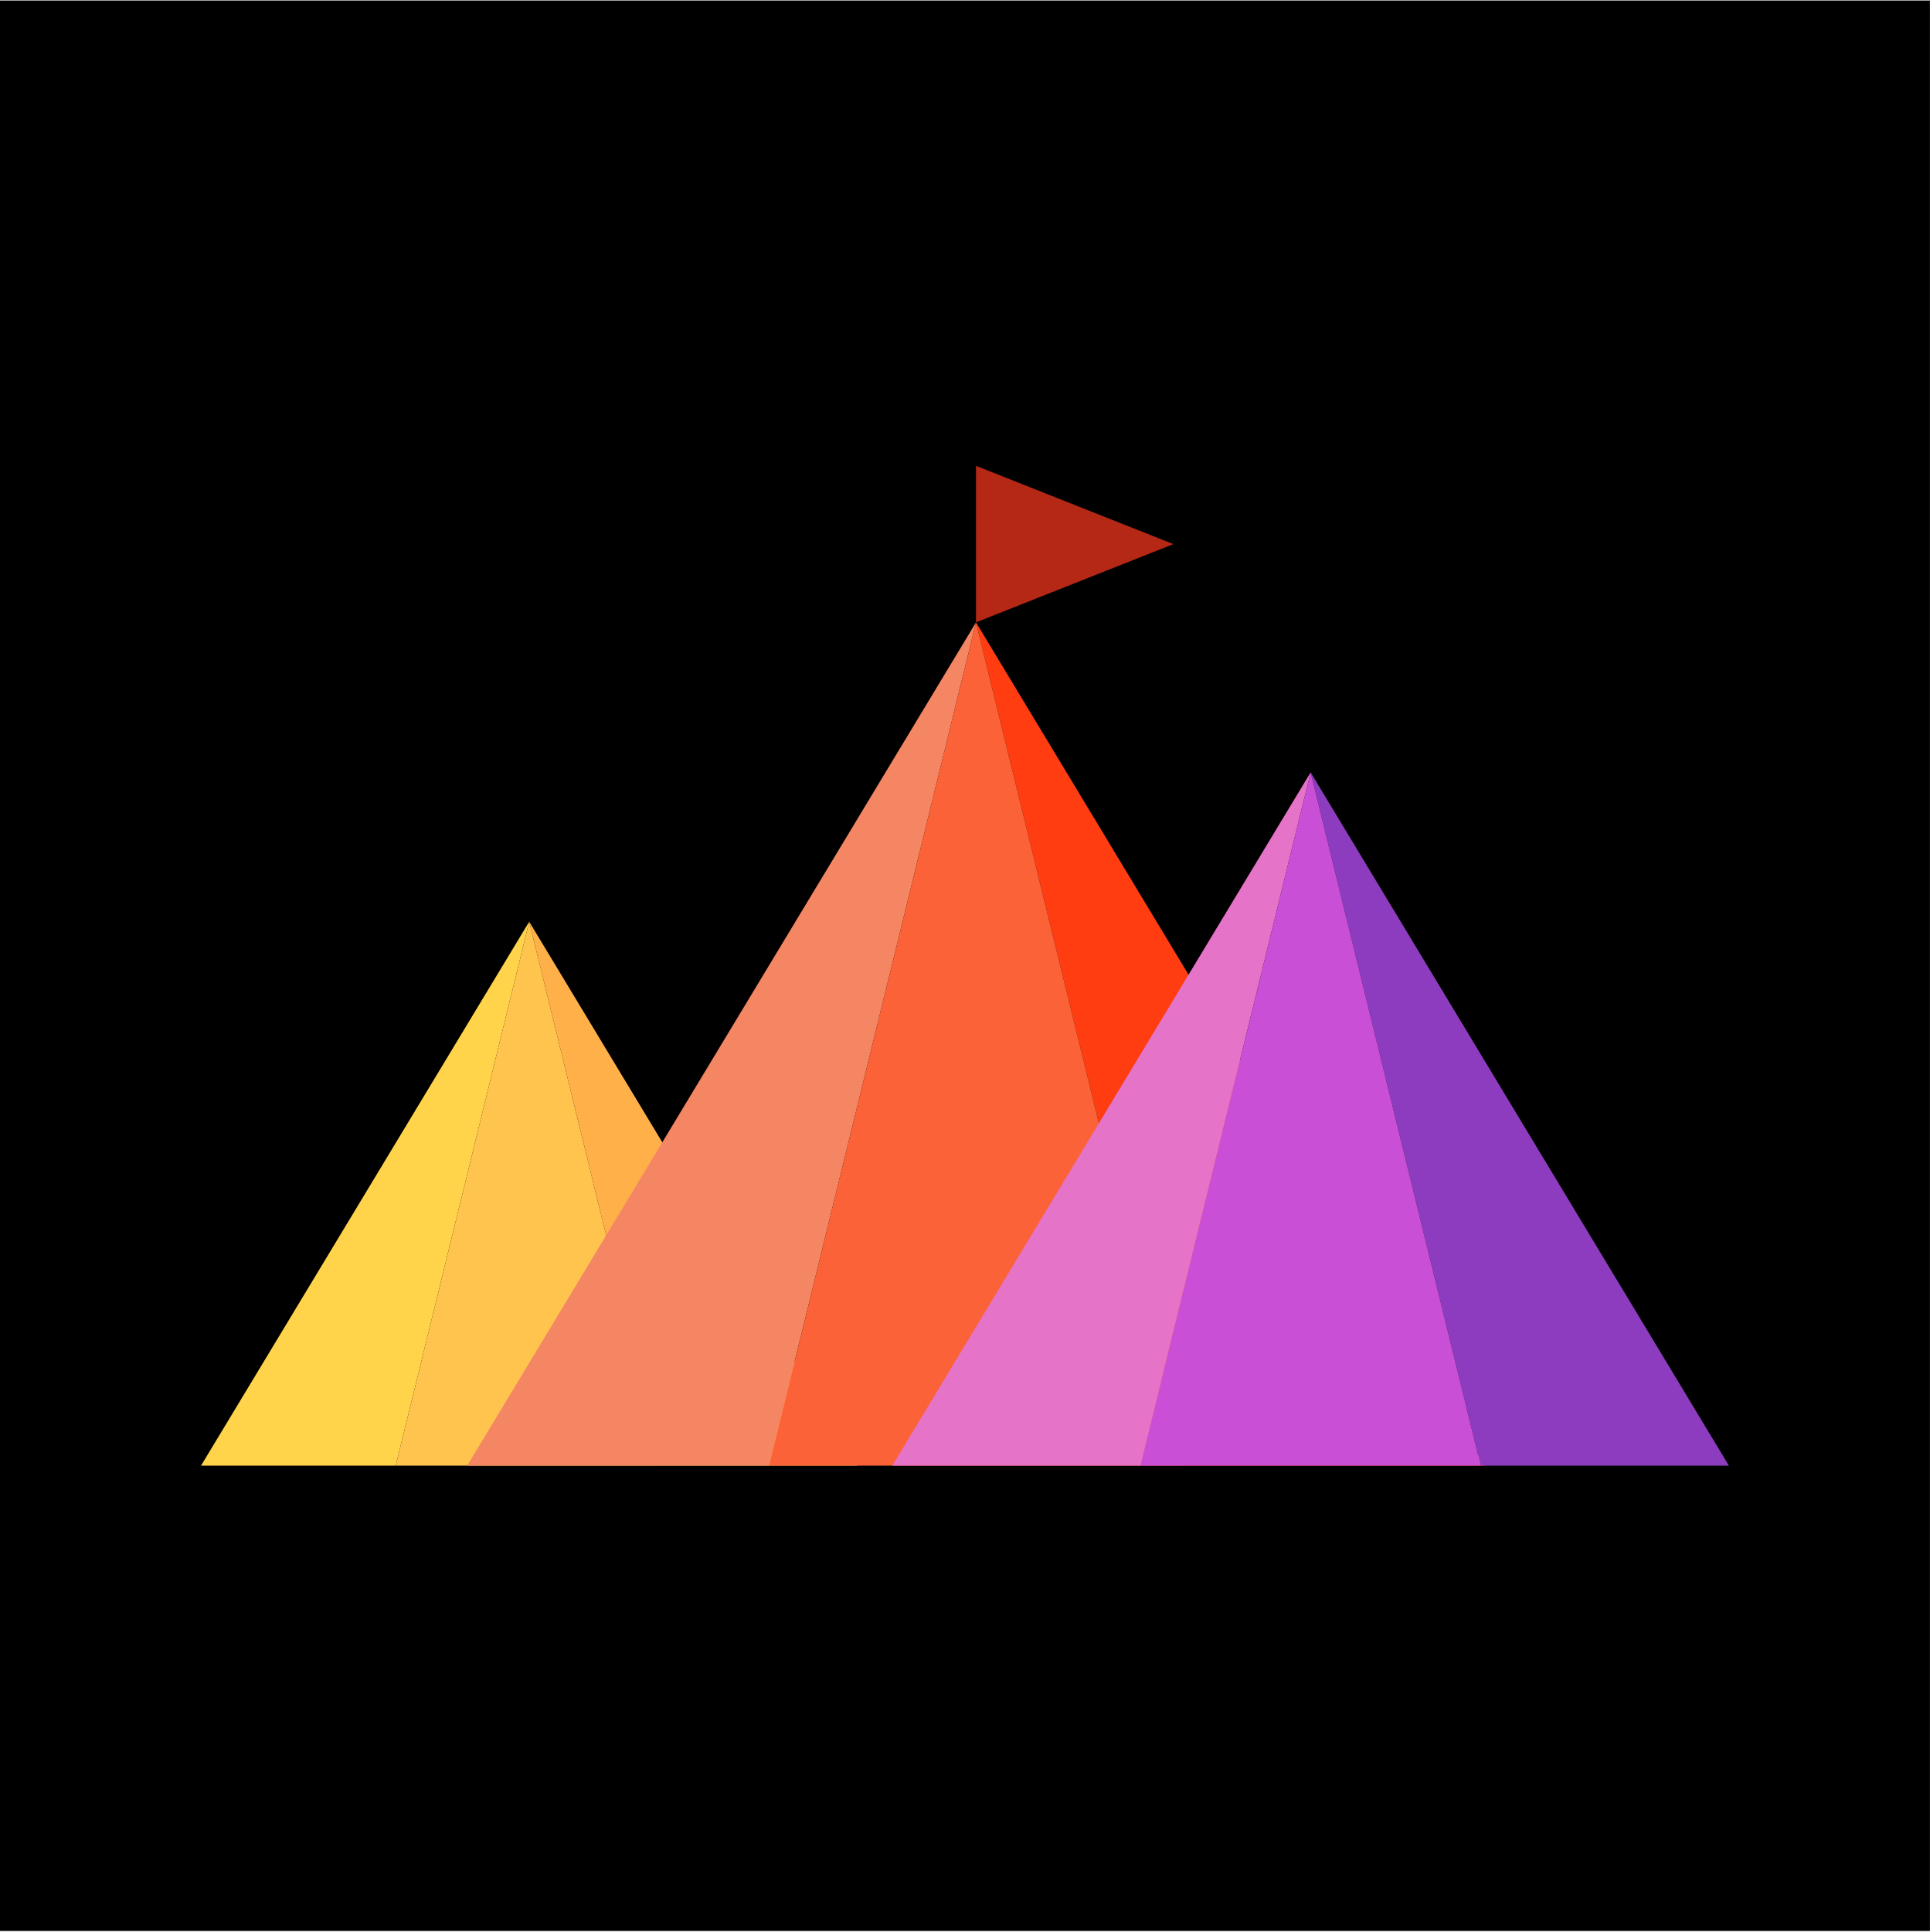
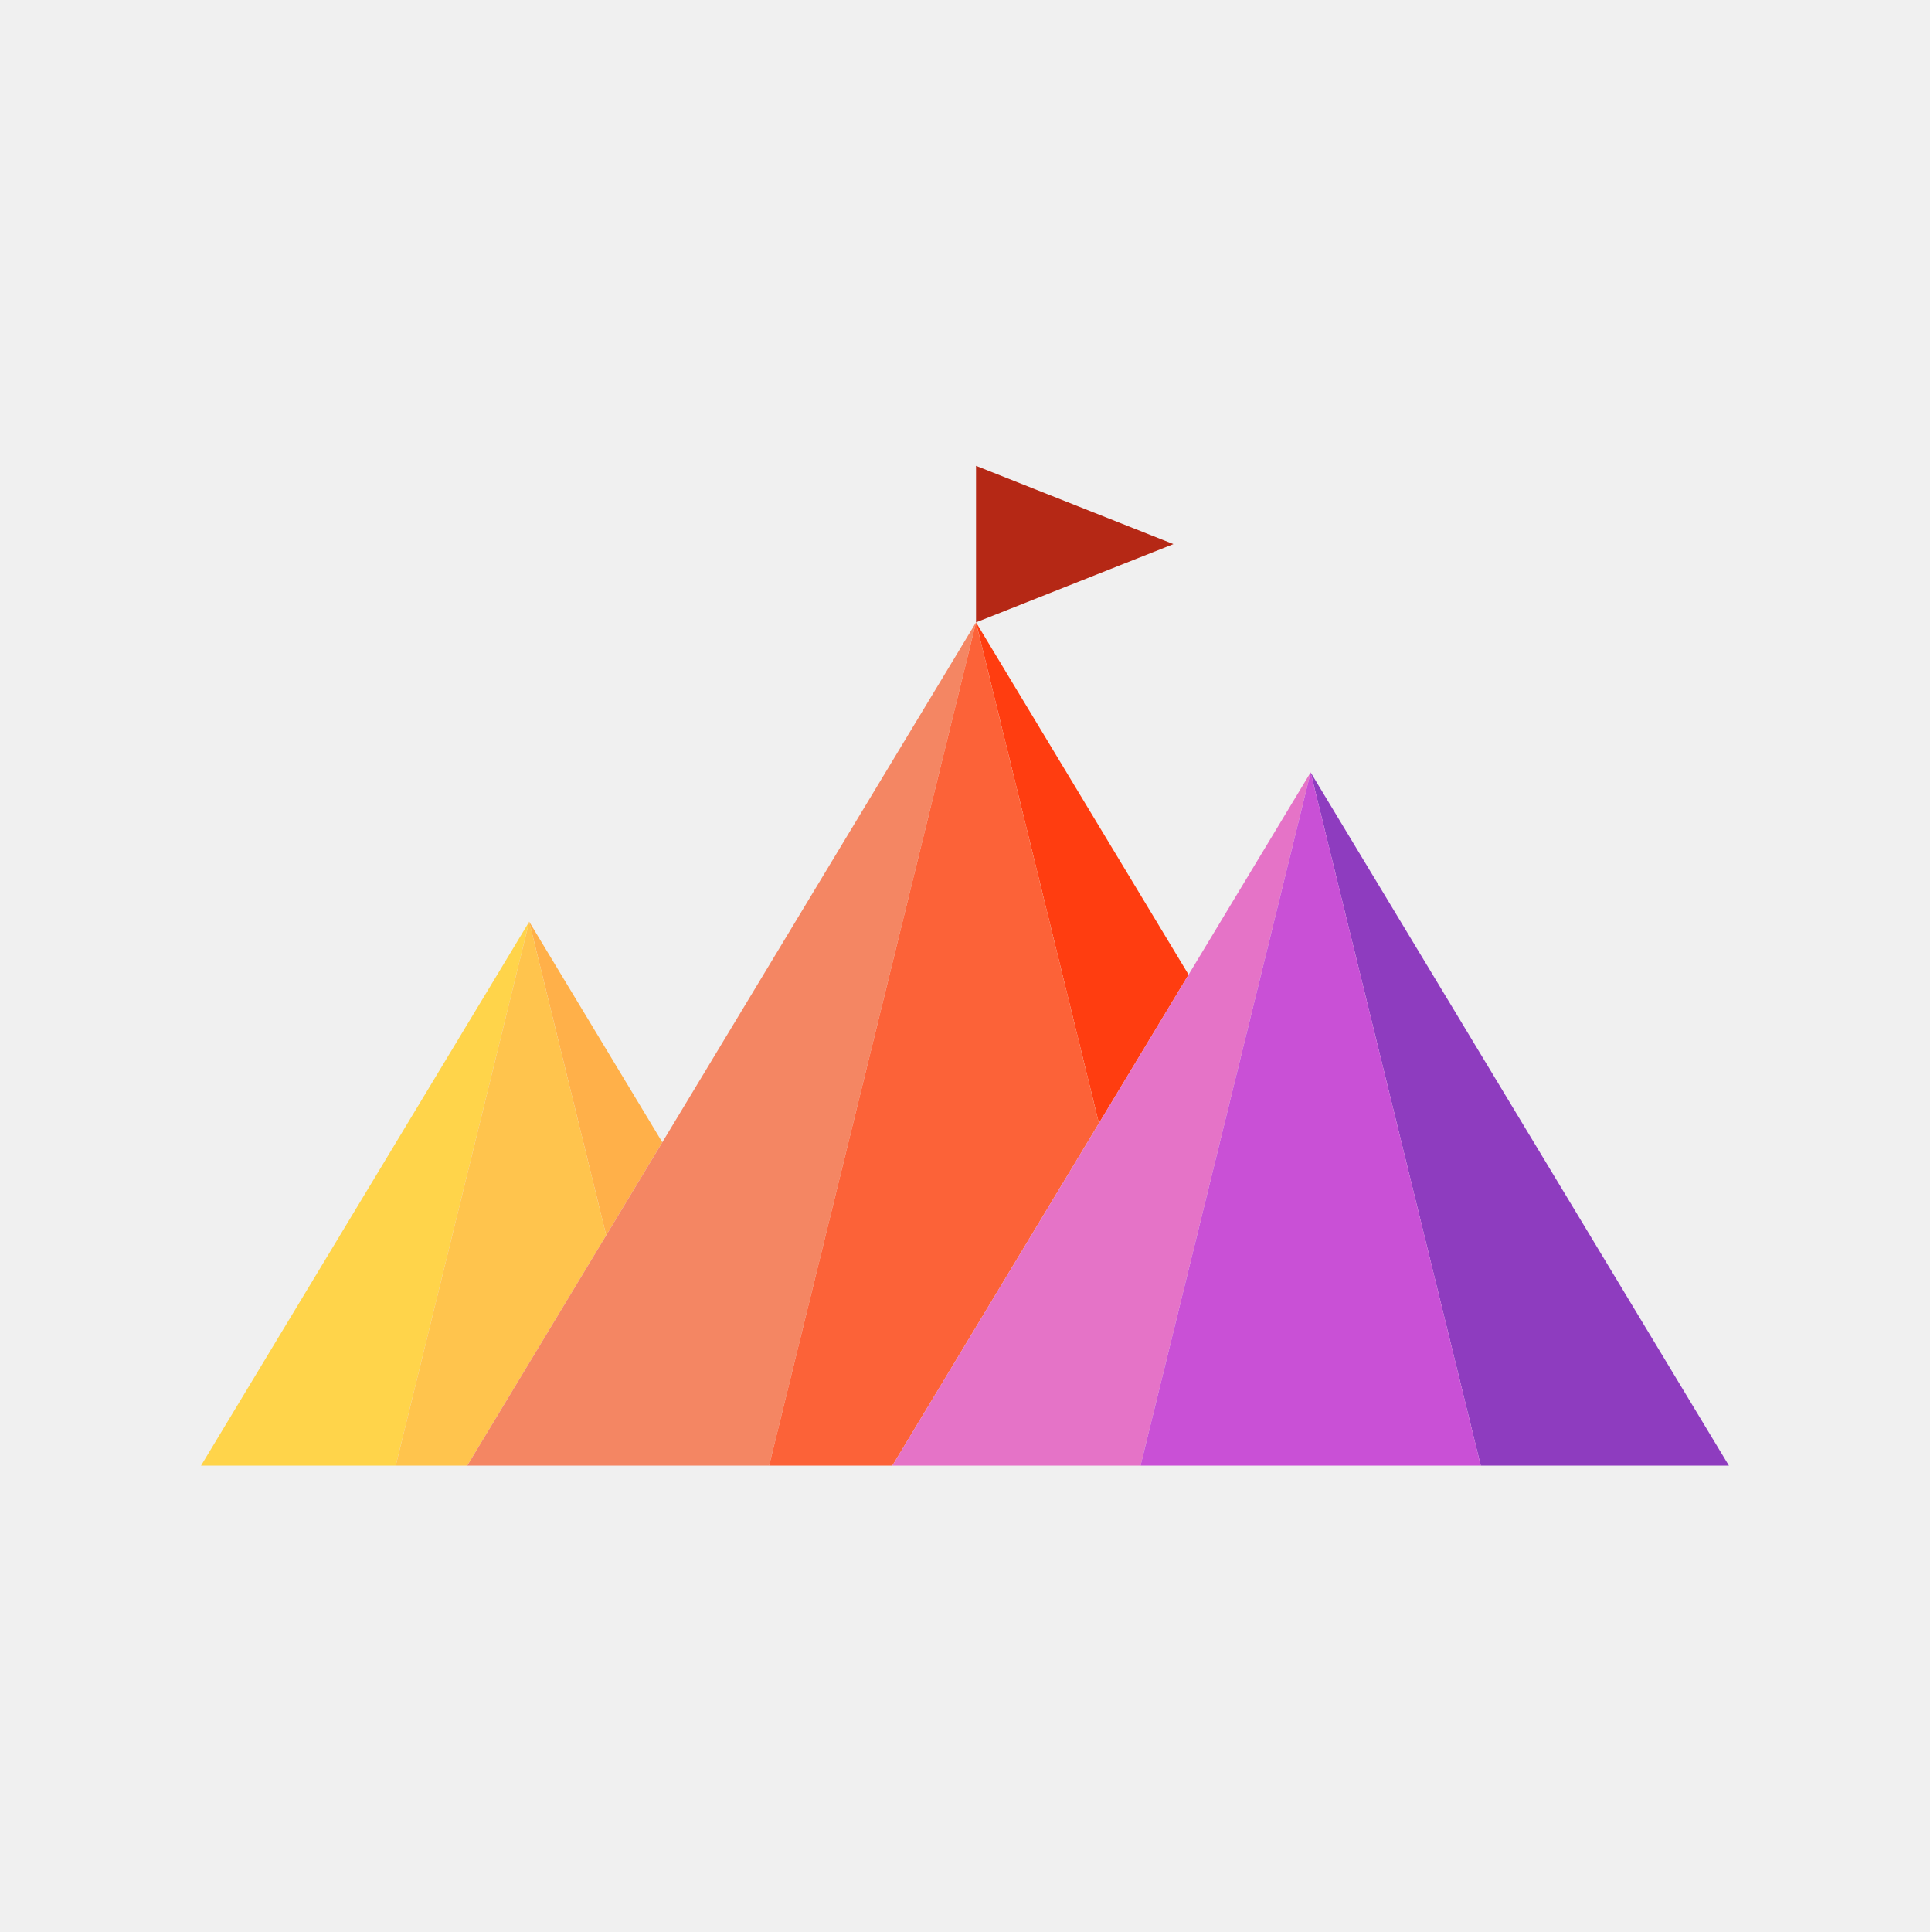
- <svg xmlns="http://www.w3.org/2000/svg" width="1200" height="1201" viewBox="0 0 1200 1201" fill="none">
-   <rect width="1200" height="1200" transform="translate(0 0.332031)" fill="black" />
-   <g clip-path="url(#clip0_235_97)">
-     <path d="M125 911.08H246.066L329.047 572.957L125 911.08Z" fill="#FFD44A" />
-     <path d="M329.047 572.957L412.042 911.08H533.108L329.047 572.957Z" fill="#FFB049" />
-     <path d="M246.066 911.08H412.042L329.047 572.957L246.066 911.08Z" fill="#FFC44D" />
-     <path d="M290.517 911.08H478.217L606.868 386.883L290.517 911.08Z" fill="#F48663" />
-     <path d="M606.868 386.883L735.519 911.08H923.219L606.868 386.883Z" fill="#FF3D10" />
-     <path d="M478.217 911.08H735.519L606.868 386.883L478.217 911.08Z" fill="#FC6238" />
-     <path d="M729.597 338.233L606.868 289.582V386.883L729.597 338.233Z" fill="#B52815" />
-     <path d="M554.846 911.081H709.164L814.93 480.127L554.846 911.081Z" fill="#E573C7" />
-     <path d="M814.93 480.127L920.696 911.081H1075L814.93 480.127Z" fill="#8E3CBF" />
-     <path d="M709.164 911.081H920.696L814.93 480.127L709.164 911.081Z" fill="#C950D6" />
-   </g>
-   <defs>
-     <clipPath id="clip0_235_97">
-       <rect width="950" height="621.498" fill="white" transform="translate(125 289.582)" />
-     </clipPath>
-   </defs>
+ <svg xmlns="http://www.w3.org/2000/svg" id="Layer_1" baseProfile="tiny" version="1.2" viewBox="0 0 1200 1201">
+   <polygon points="125 911.08 246.07 911.08 329.05 572.96 125 911.08" fill="#ffd44a" />
+   <polygon points="411.81 710.09 329.05 572.96 376.91 767.93 411.81 710.09" fill="#ffb049" />
+   <polygon points="329.05 572.96 246.07 911.08 290.52 911.08 376.91 767.93 329.05 572.96" fill="#ffc44d" />
+   <polygon points="606.87 386.88 411.81 710.09 376.91 767.93 290.52 911.08 412.04 911.08 478.22 911.08 606.87 386.88" fill="#f48663" />
+   <polygon points="739.03 605.88 606.87 386.88 683.29 698.26 739.03 605.88" fill="#ff3d10" />
+   <polygon points="606.87 386.88 478.22 911.08 533.11 911.08 554.85 911.08 683.29 698.26 606.87 386.88" fill="#fc6238" />
+   <polygon points="606.87 289.58 606.87 289.58 606.87 386.88 729.6 338.23 606.87 289.58" fill="#b52815" />
+   <polygon points="814.93 480.13 739.03 605.88 683.29 698.26 554.85 911.08 709.16 911.08 814.93 480.13" fill="#e573c7" />
+   <polygon points="814.93 480.13 920.7 911.08 923.22 911.08 1075 911.08 814.93 480.13" fill="#8e3cbf" />
+   <polygon points="814.93 480.13 709.16 911.08 735.52 911.08 920.7 911.08 814.93 480.13" fill="#c950d6" />
</svg>
